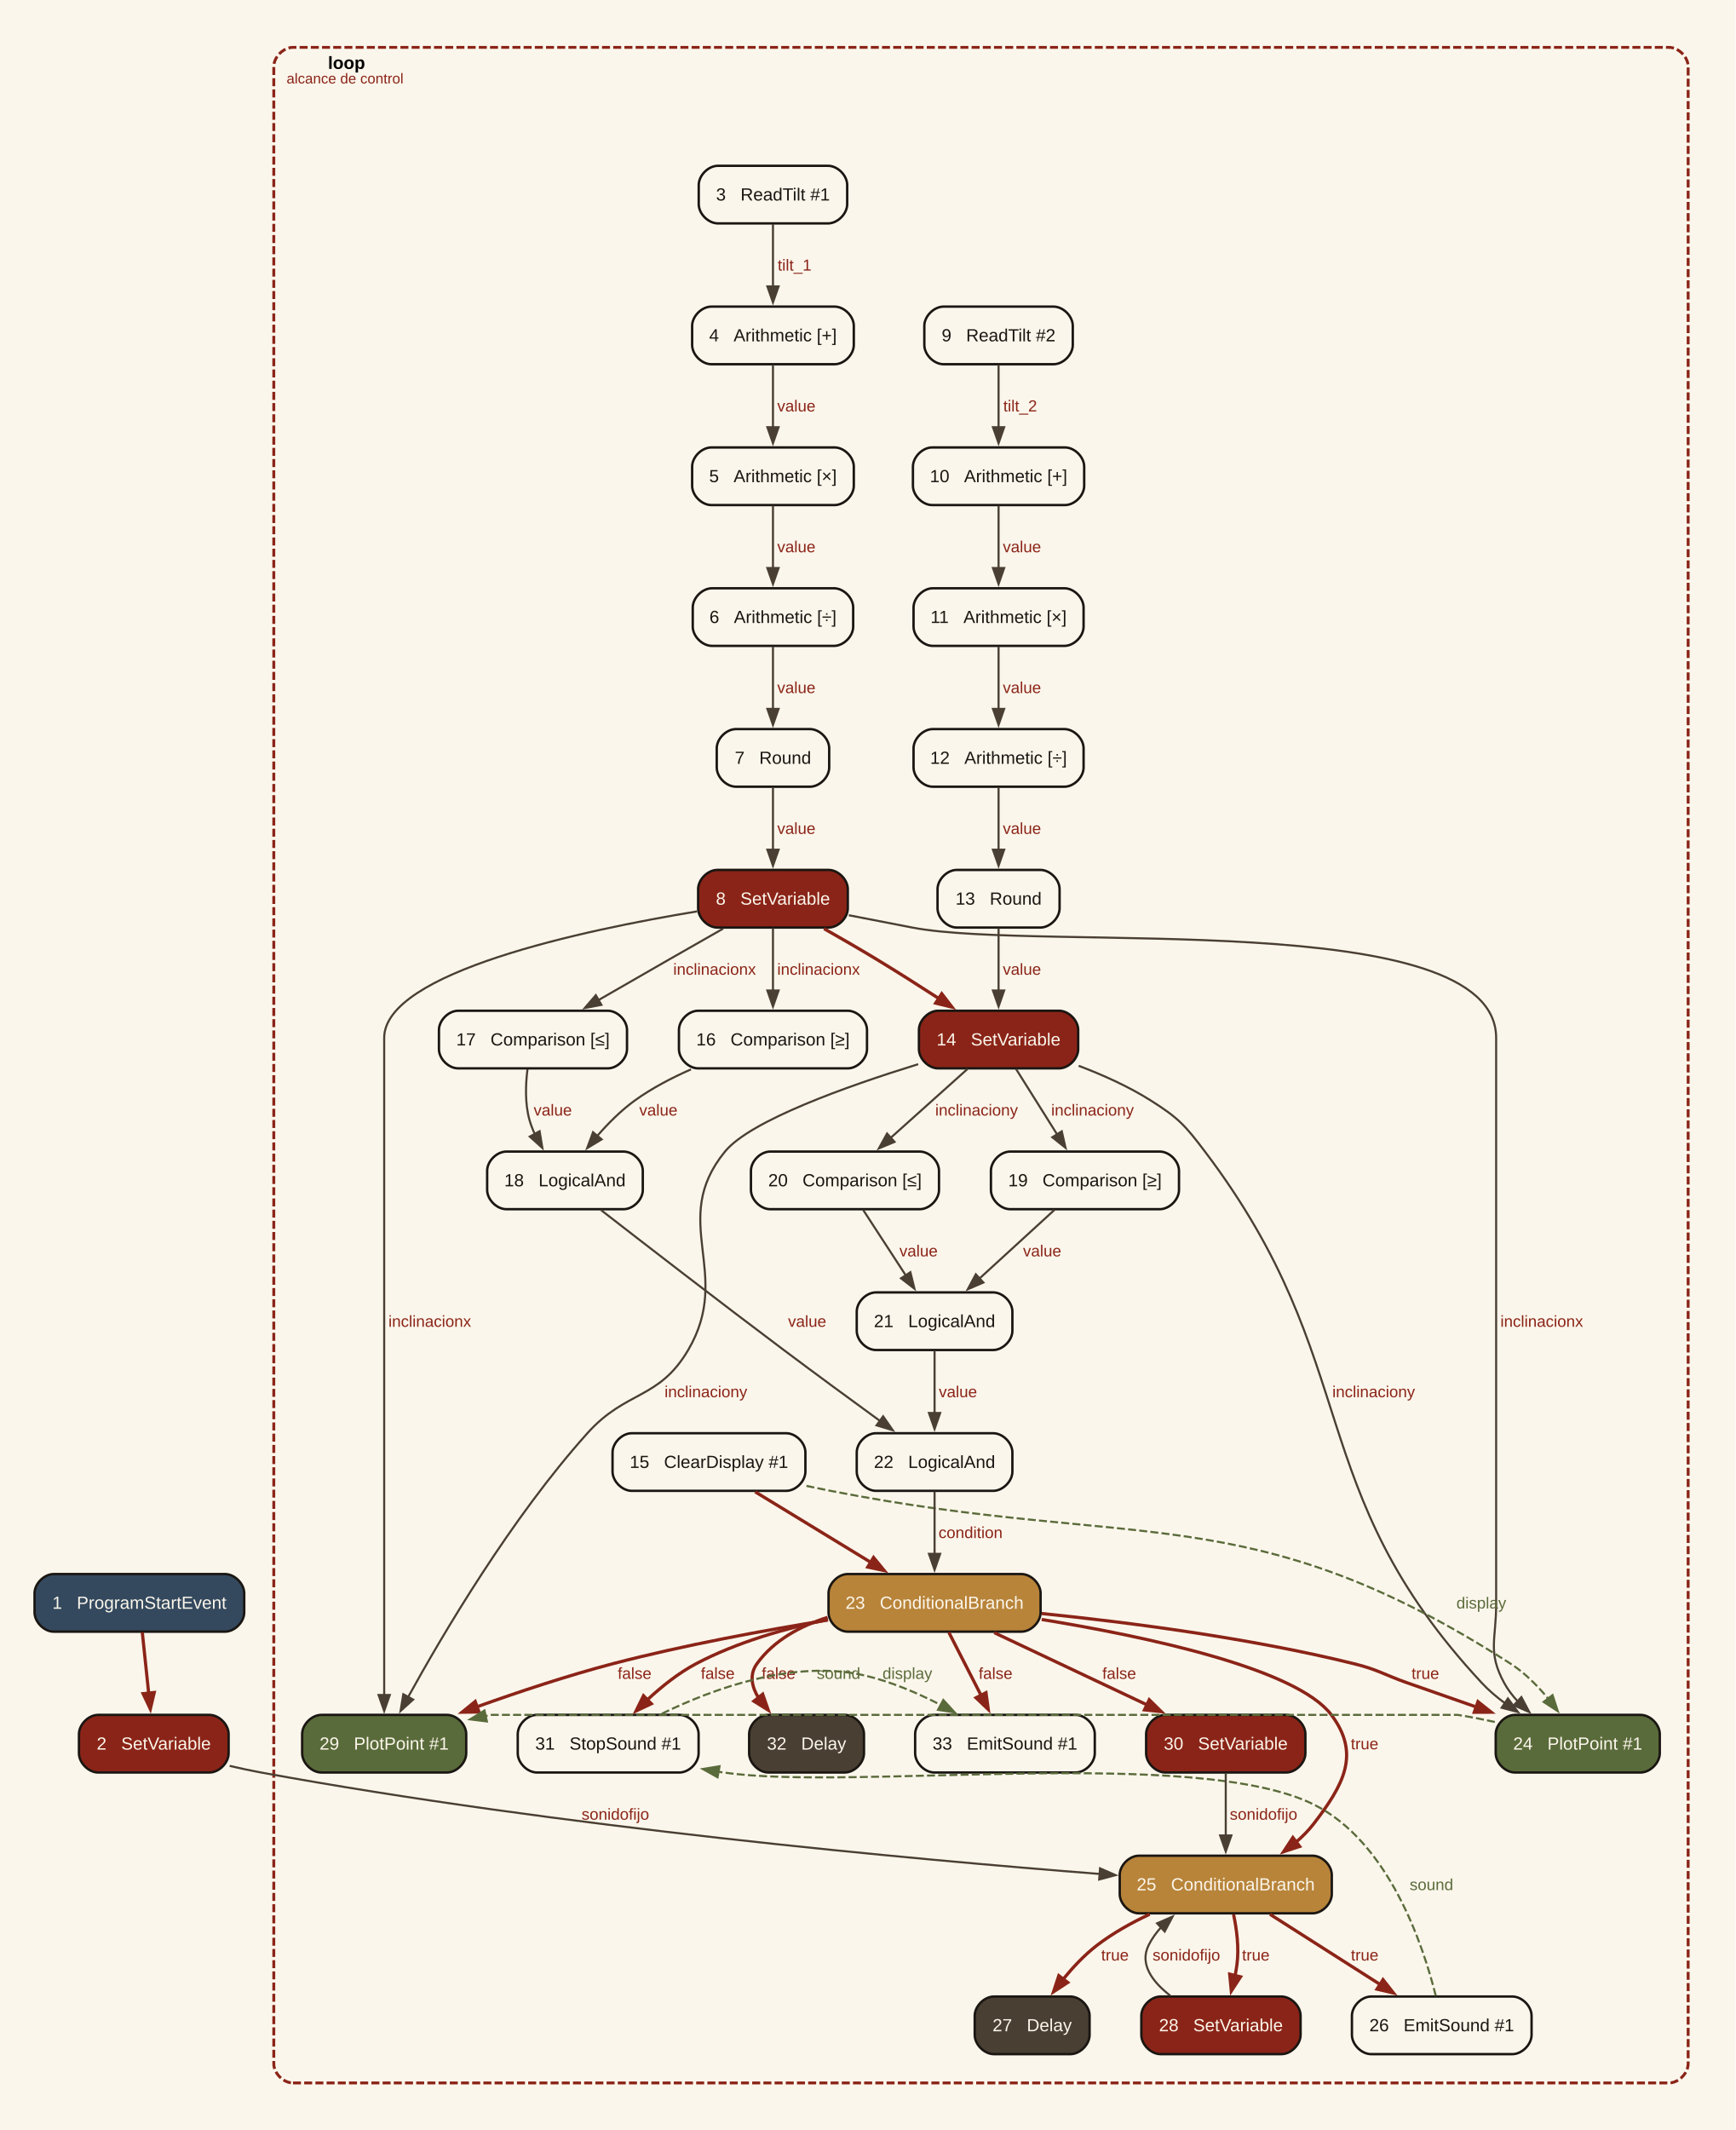
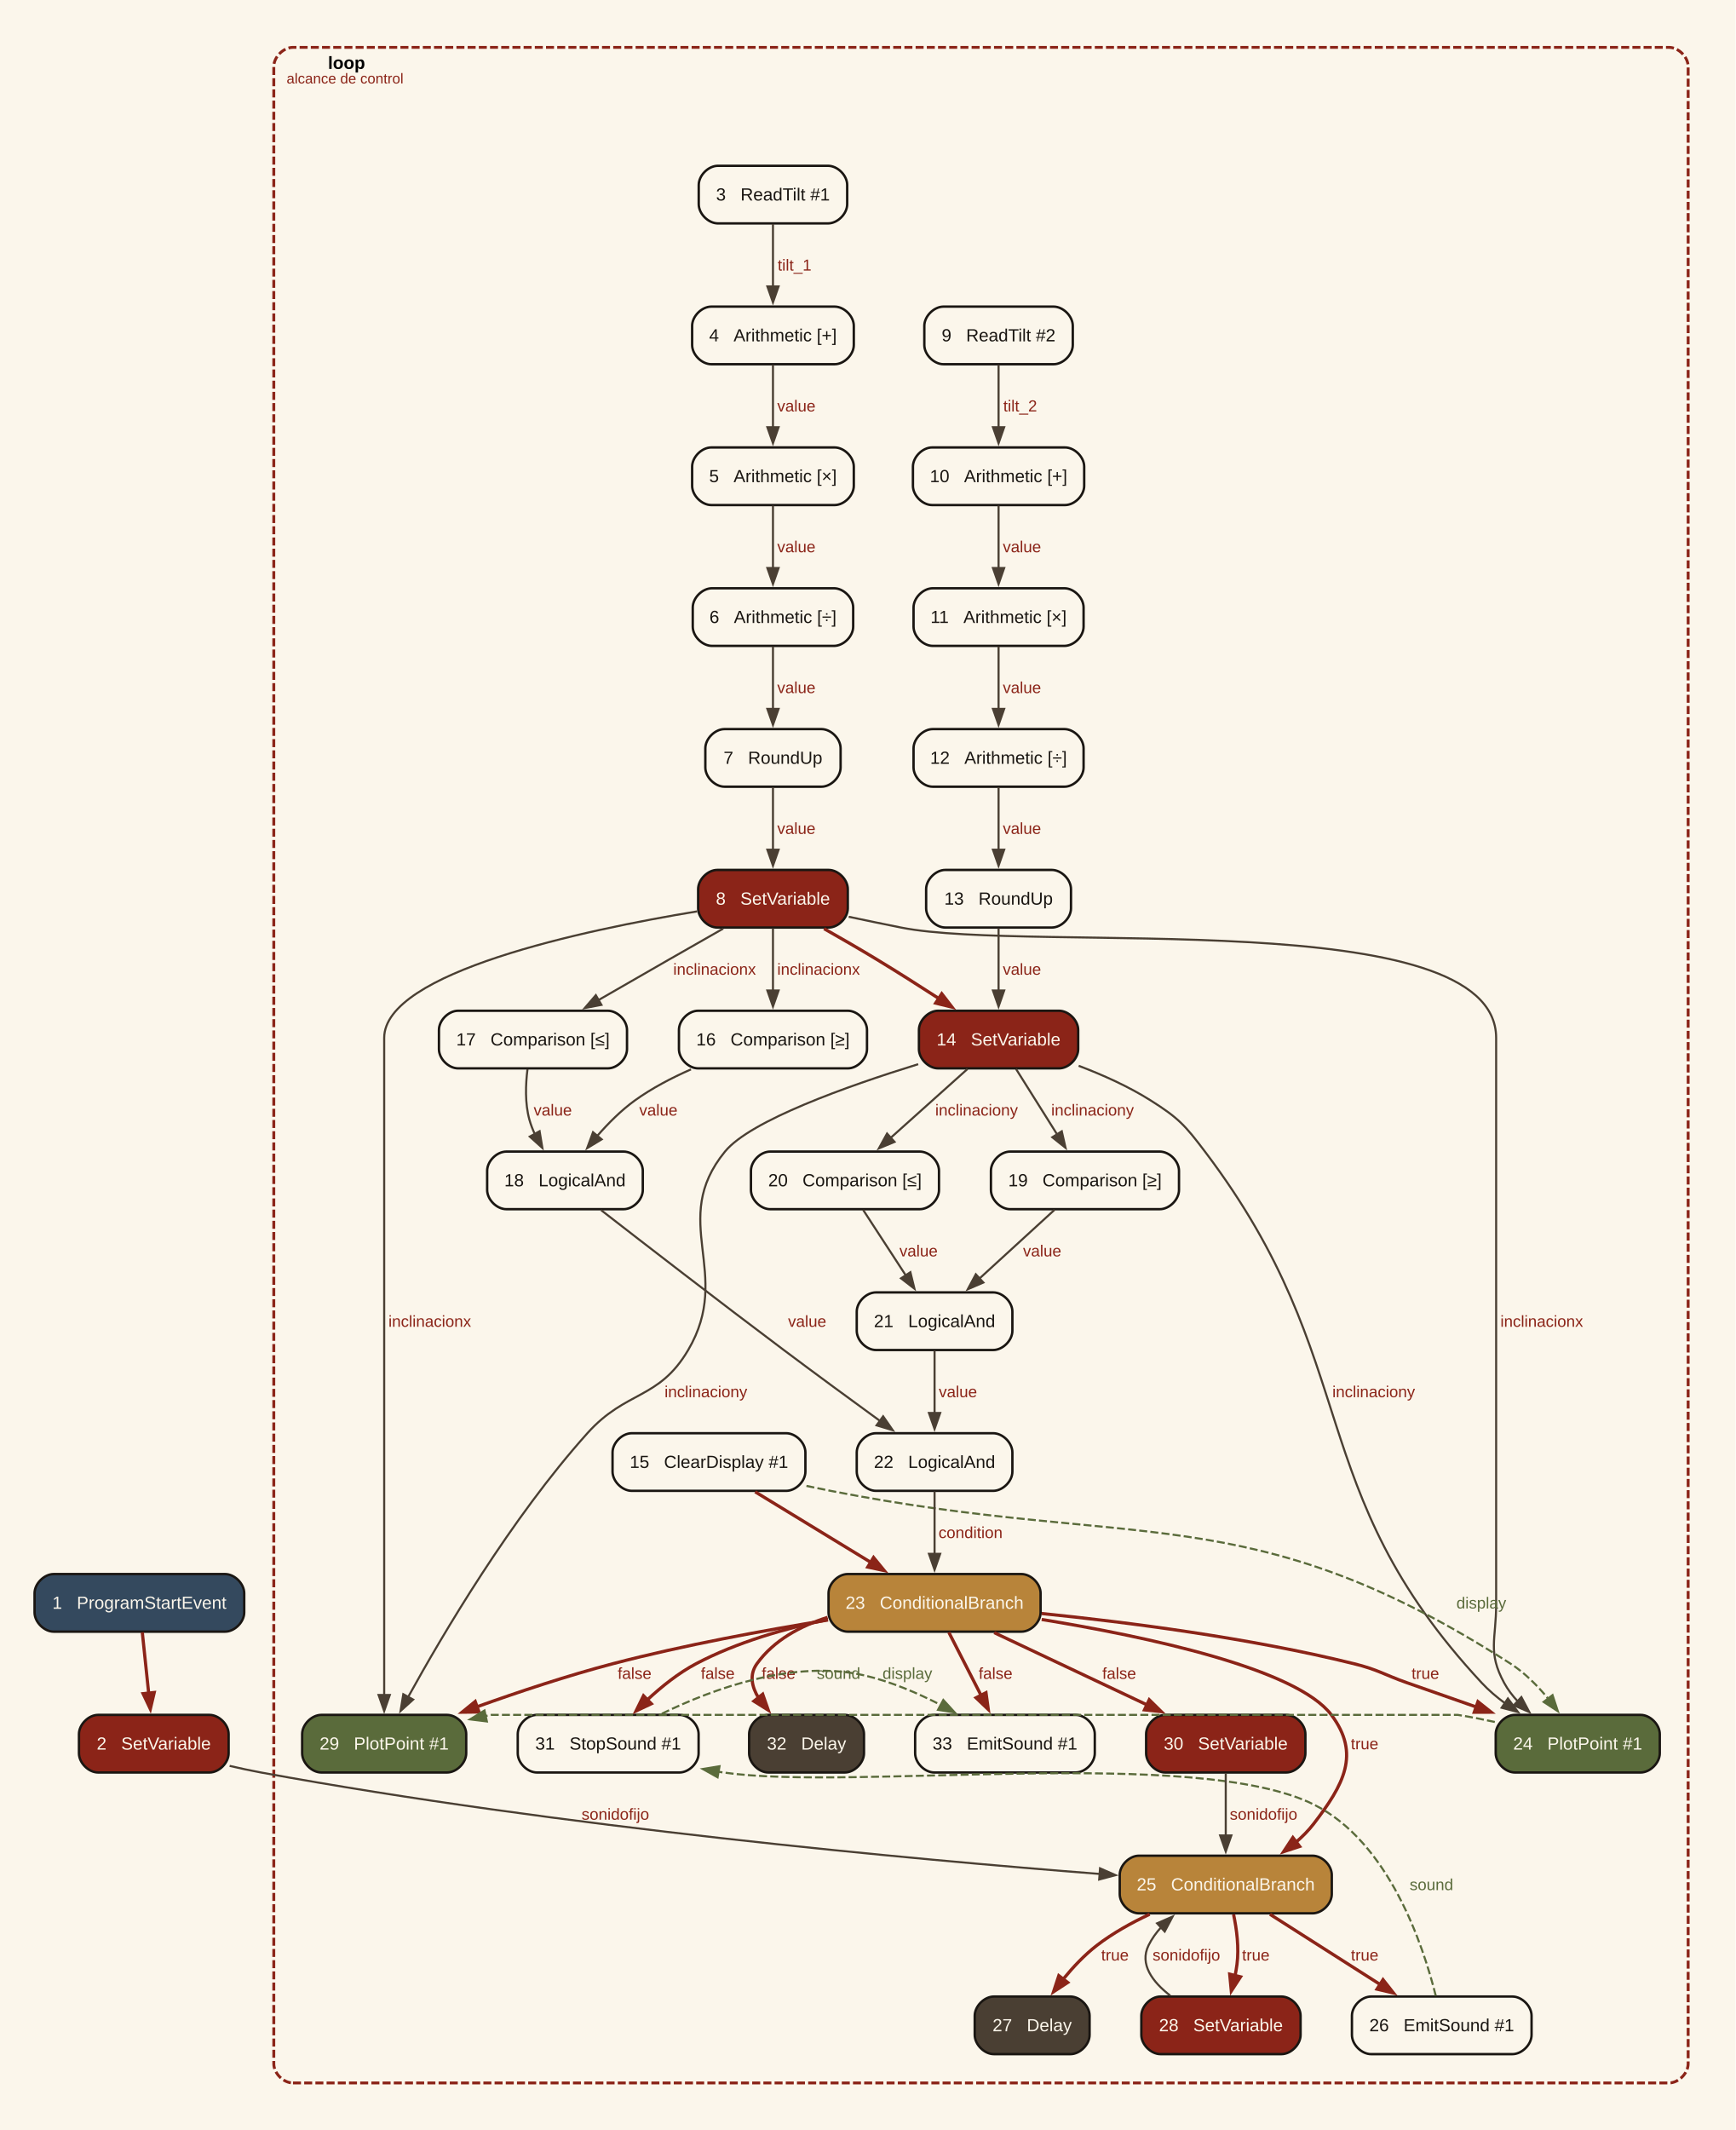
<svg xmlns="http://www.w3.org/2000/svg" width="1085pt" height="1331pt" viewBox="0.00 0.00 1085.00 1331.00">
  <g id="graph0" class="graph" transform="scale(1 1) rotate(0) translate(21.6 1309.6)">
    <polygon fill="#fbf6eb" stroke="none" points="-21.6,21.6 -21.6,-1309.6 1063.12,-1309.6 1063.12,21.6 -21.6,21.6" />
    <g id="clust1" class="cluster">
      <path fill="#fbf6eb" stroke="#8b2418" stroke-width="1.8" stroke-dasharray="5,2" d="M161.52,-8C161.52,-8 1021.52,-8 1021.52,-8 1027.52,-8 1033.52,-14 1033.52,-20 1033.52,-20 1033.52,-1268 1033.52,-1268 1033.52,-1274 1027.52,-1280 1021.52,-1280 1021.52,-1280 161.52,-1280 161.52,-1280 155.52,-1280 149.52,-1274 149.52,-1268 149.52,-1268 149.52,-20 149.52,-20 149.52,-14 155.52,-8 161.52,-8" />
      <text xml:space="preserve" text-anchor="start" x="183.39" y="-1266.55" font-family="Arial" font-weight="bold" font-size="11.00">loop</text>
      <text xml:space="preserve" text-anchor="start" x="157.52" y="-1257.45" font-family="Arial" font-size="9.00" fill="#8b2418">alcance de control</text>
    </g>
    <g id="node1" class="node">
      <path fill="#34495e" stroke="#1a1612" stroke-width="1.5" d="M119.04,-326C119.04,-326 12,-326 12,-326 6,-326 0,-320 0,-314 0,-314 0,-302 0,-302 0,-296 6,-290 12,-290 12,-290 119.04,-290 119.04,-290 125.04,-290 131.04,-296 131.04,-302 131.04,-302 131.04,-314 131.04,-314 131.04,-320 125.04,-326 119.04,-326" />
      <text xml:space="preserve" text-anchor="middle" x="65.52" y="-304.3" font-family="Arial" font-size="11.00" fill="#fbf6eb">1   ProgramStartEvent</text>
    </g>
    <g id="node2" class="node">
      <path fill="#8b2418" stroke="#1a1612" stroke-width="1.5" d="M109.29,-238C109.29,-238 39.75,-238 39.75,-238 33.75,-238 27.75,-232 27.75,-226 27.75,-226 27.75,-214 27.75,-214 27.75,-208 33.75,-202 39.75,-202 39.75,-202 109.29,-202 109.29,-202 115.29,-202 121.29,-208 121.29,-214 121.29,-214 121.29,-226 121.29,-226 121.29,-232 115.29,-238 109.29,-238" />
      <text xml:space="preserve" text-anchor="middle" x="74.52" y="-216.3" font-family="Arial" font-size="11.00" fill="#fbf6eb">2   SetVariable</text>
    </g>
    <g id="edge1" class="edge">
      <path fill="none" stroke="#8b2418" stroke-width="2" d="M67.34,-289.6C68.49,-278.6 70.01,-264.08 71.36,-251.24" />
      <polygon fill="#8b2418" stroke="#8b2418" stroke-width="2" points="74.8,-251.99 72.36,-241.68 67.83,-251.26 74.8,-251.99" />
    </g>
    <g id="node25" class="node">
      <path fill="#b8843a" stroke="#1a1612" stroke-width="1.5" d="M798.79,-150C798.79,-150 690.25,-150 690.25,-150 684.25,-150 678.25,-144 678.25,-138 678.25,-138 678.25,-126 678.25,-126 678.25,-120 684.25,-114 690.25,-114 690.25,-114 798.79,-114 798.79,-114 804.79,-114 810.79,-120 810.79,-126 810.79,-126 810.79,-138 810.79,-138 810.79,-144 804.79,-150 798.79,-150" />
      <text xml:space="preserve" text-anchor="middle" x="744.52" y="-128.3" font-family="Arial" font-size="11.00" fill="#fbf6eb">25   ConditionalBranch</text>
    </g>
    <g id="edge2" class="edge">
      <path fill="none" stroke="#4a3f33" stroke-width="1.3" d="M121.93,-206.13C128.48,-204.6 135.15,-203.17 141.52,-202 327.96,-167.84 550.12,-147.62 665.74,-138.61" />
      <polygon fill="#4a3f33" stroke="#4a3f33" stroke-width="1.3" points="665.95,-142.11 675.65,-137.85 665.41,-135.13 665.95,-142.11" />
      <text xml:space="preserve" text-anchor="middle" x="363.02" y="-172.5" font-family="Arial" font-size="10.00" fill="#8b2418"> sonidofijo </text>
    </g>
    <g id="node3" class="node">
      <path fill="#fbf6eb" stroke="#1a1612" stroke-width="1.5" d="M495.91,-1206C495.91,-1206 427.12,-1206 427.12,-1206 421.12,-1206 415.12,-1200 415.12,-1194 415.12,-1194 415.12,-1182 415.12,-1182 415.12,-1176 421.12,-1170 427.12,-1170 427.12,-1170 495.91,-1170 495.91,-1170 501.91,-1170 507.91,-1176 507.91,-1182 507.91,-1182 507.91,-1194 507.91,-1194 507.91,-1200 501.91,-1206 495.91,-1206" />
      <text xml:space="preserve" text-anchor="middle" x="461.52" y="-1184.3" font-family="Arial" font-size="11.00" fill="#1a1612">3   ReadTilt #1</text>
    </g>
    <g id="node4" class="node">
      <path fill="#fbf6eb" stroke="#1a1612" stroke-width="1.5" d="M500.04,-1118C500.04,-1118 423,-1118 423,-1118 417,-1118 411,-1112 411,-1106 411,-1106 411,-1094 411,-1094 411,-1088 417,-1082 423,-1082 423,-1082 500.04,-1082 500.04,-1082 506.04,-1082 512.04,-1088 512.04,-1094 512.04,-1094 512.04,-1106 512.04,-1106 512.04,-1112 506.04,-1118 500.04,-1118" />
      <text xml:space="preserve" text-anchor="middle" x="461.52" y="-1096.3" font-family="Arial" font-size="11.00" fill="#1a1612">4   Arithmetic [+]</text>
    </g>
    <g id="edge3" class="edge">
      <path fill="none" stroke="#4a3f33" stroke-width="1.3" d="M461.52,-1169.6C461.52,-1158.36 461.52,-1143.47 461.52,-1130.43" />
      <polygon fill="#4a3f33" stroke="#4a3f33" stroke-width="1.3" points="465.02,-1130.64 461.52,-1120.64 458.02,-1130.64 465.02,-1130.64" />
      <text xml:space="preserve" text-anchor="middle" x="475.02" y="-1140.5" font-family="Arial" font-size="10.00" fill="#8b2418"> tilt_1 </text>
    </g>
    <g id="node5" class="node">
      <path fill="#fbf6eb" stroke="#1a1612" stroke-width="1.5" d="M500.04,-1030C500.04,-1030 423,-1030 423,-1030 417,-1030 411,-1024 411,-1018 411,-1018 411,-1006 411,-1006 411,-1000 417,-994 423,-994 423,-994 500.04,-994 500.04,-994 506.04,-994 512.04,-1000 512.04,-1006 512.04,-1006 512.04,-1018 512.04,-1018 512.04,-1024 506.04,-1030 500.04,-1030" />
      <text xml:space="preserve" text-anchor="middle" x="461.52" y="-1008.3" font-family="Arial" font-size="11.00" fill="#1a1612">5   Arithmetic [×]</text>
    </g>
    <g id="edge4" class="edge">
      <path fill="none" stroke="#4a3f33" stroke-width="1.3" d="M461.52,-1081.6C461.52,-1070.36 461.52,-1055.47 461.52,-1042.43" />
      <polygon fill="#4a3f33" stroke="#4a3f33" stroke-width="1.3" points="465.02,-1042.64 461.52,-1032.64 458.02,-1042.64 465.02,-1042.64" />
      <text xml:space="preserve" text-anchor="middle" x="476.14" y="-1052.5" font-family="Arial" font-size="10.00" fill="#8b2418"> value </text>
    </g>
    <g id="node6" class="node">
      <path fill="#fbf6eb" stroke="#1a1612" stroke-width="1.5" d="M499.66,-942C499.66,-942 423.38,-942 423.38,-942 417.38,-942 411.38,-936 411.38,-930 411.38,-930 411.38,-918 411.38,-918 411.38,-912 417.38,-906 423.38,-906 423.38,-906 499.66,-906 499.66,-906 505.66,-906 511.66,-912 511.66,-918 511.66,-918 511.66,-930 511.66,-930 511.66,-936 505.66,-942 499.66,-942" />
      <text xml:space="preserve" text-anchor="middle" x="461.52" y="-920.3" font-family="Arial" font-size="11.00" fill="#1a1612">6   Arithmetic [÷]</text>
    </g>
    <g id="edge5" class="edge">
      <path fill="none" stroke="#4a3f33" stroke-width="1.3" d="M461.52,-993.6C461.52,-982.36 461.52,-967.47 461.52,-954.43" />
      <polygon fill="#4a3f33" stroke="#4a3f33" stroke-width="1.3" points="465.02,-954.64 461.52,-944.64 458.02,-954.64 465.02,-954.64" />
      <text xml:space="preserve" text-anchor="middle" x="476.14" y="-964.5" font-family="Arial" font-size="10.00" fill="#8b2418"> value </text>
    </g>
    <g id="node7" class="node">
-       <path fill="#fbf6eb" stroke="#1a1612" stroke-width="1.5" d="M484.66,-854C484.66,-854 438.38,-854 438.38,-854 432.38,-854 426.38,-848 426.38,-842 426.38,-842 426.38,-830 426.38,-830 426.38,-824 432.38,-818 438.38,-818 438.38,-818 484.66,-818 484.66,-818 490.66,-818 496.66,-824 496.66,-830 496.66,-830 496.66,-842 496.66,-842 496.66,-848 490.66,-854 484.66,-854" />
-       <text xml:space="preserve" text-anchor="middle" x="461.52" y="-832.3" font-family="Arial" font-size="11.00" fill="#1a1612">7   Round</text>
+       <path fill="#fbf6eb" stroke="#1a1612" stroke-width="1.5" d="M491.79,-854C491.79,-854 431.25,-854 431.25,-854 425.25,-854 419.25,-848 419.25,-842 419.25,-842 419.25,-830 419.25,-830 419.25,-824 425.25,-818 431.25,-818 431.25,-818 491.79,-818 491.79,-818 497.79,-818 503.79,-824 503.79,-830 503.79,-830 503.79,-842 503.79,-842 503.79,-848 497.79,-854 491.79,-854" />
+       <text xml:space="preserve" text-anchor="middle" x="461.52" y="-832.3" font-family="Arial" font-size="11.00" fill="#1a1612">7   RoundUp</text>
    </g>
    <g id="edge6" class="edge">
      <path fill="none" stroke="#4a3f33" stroke-width="1.3" d="M461.52,-905.6C461.52,-894.36 461.52,-879.47 461.52,-866.43" />
      <polygon fill="#4a3f33" stroke="#4a3f33" stroke-width="1.3" points="465.02,-866.64 461.52,-856.64 458.02,-866.64 465.02,-866.64" />
      <text xml:space="preserve" text-anchor="middle" x="476.14" y="-876.5" font-family="Arial" font-size="10.00" fill="#8b2418"> value </text>
    </g>
    <g id="node8" class="node">
      <path fill="#8b2418" stroke="#1a1612" stroke-width="1.5" d="M496.29,-766C496.29,-766 426.75,-766 426.75,-766 420.75,-766 414.75,-760 414.75,-754 414.75,-754 414.75,-742 414.75,-742 414.75,-736 420.75,-730 426.75,-730 426.75,-730 496.29,-730 496.29,-730 502.29,-730 508.29,-736 508.29,-742 508.29,-742 508.29,-754 508.29,-754 508.29,-760 502.29,-766 496.29,-766" />
      <text xml:space="preserve" text-anchor="middle" x="461.52" y="-744.3" font-family="Arial" font-size="11.00" fill="#fbf6eb">8   SetVariable</text>
    </g>
    <g id="edge7" class="edge">
      <path fill="none" stroke="#4a3f33" stroke-width="1.3" d="M461.52,-817.6C461.52,-806.36 461.52,-791.47 461.52,-778.43" />
      <polygon fill="#4a3f33" stroke="#4a3f33" stroke-width="1.3" points="465.02,-778.64 461.52,-768.64 458.02,-778.64 465.02,-778.64" />
      <text xml:space="preserve" text-anchor="middle" x="476.14" y="-788.5" font-family="Arial" font-size="10.00" fill="#8b2418"> value </text>
    </g>
    <g id="node14" class="node">
      <path fill="#8b2418" stroke="#1a1612" stroke-width="1.5" d="M640.29,-678C640.29,-678 564.75,-678 564.75,-678 558.75,-678 552.75,-672 552.75,-666 552.75,-666 552.75,-654 552.75,-654 552.75,-648 558.75,-642 564.75,-642 564.75,-642 640.29,-642 640.29,-642 646.29,-642 652.29,-648 652.29,-654 652.29,-654 652.29,-666 652.29,-666 652.29,-672 646.29,-678 640.29,-678" />
      <text xml:space="preserve" text-anchor="middle" x="602.52" y="-656.3" font-family="Arial" font-size="11.00" fill="#fbf6eb">14   SetVariable</text>
    </g>
    <g id="edge8" class="edge">
      <path fill="none" stroke="#8b2418" stroke-width="2" d="M493.46,-729.28C504.06,-723.28 515.86,-716.46 526.52,-710 539.26,-702.27 553.01,-693.54 565.26,-685.6" />
      <polygon fill="#8b2418" stroke="#8b2418" stroke-width="2" points="567.01,-688.64 573.48,-680.25 563.19,-682.77 567.01,-688.64" />
    </g>
    <g id="node16" class="node">
      <path fill="#fbf6eb" stroke="#1a1612" stroke-width="1.5" d="M508.29,-678C508.29,-678 414.75,-678 414.75,-678 408.75,-678 402.75,-672 402.75,-666 402.75,-666 402.75,-654 402.75,-654 402.75,-648 408.75,-642 414.75,-642 414.75,-642 508.29,-642 508.29,-642 514.29,-642 520.29,-648 520.29,-654 520.29,-654 520.29,-666 520.29,-666 520.29,-672 514.29,-678 508.29,-678" />
      <text xml:space="preserve" text-anchor="middle" x="461.52" y="-656.3" font-family="Arial" font-size="11.00" fill="#1a1612">16   Comparison [≥]</text>
    </g>
    <g id="edge9" class="edge">
      <path fill="none" stroke="#4a3f33" stroke-width="1.3" d="M461.52,-729.6C461.52,-718.36 461.52,-703.47 461.52,-690.43" />
      <polygon fill="#4a3f33" stroke="#4a3f33" stroke-width="1.3" points="465.02,-690.64 461.52,-680.64 458.02,-690.64 465.02,-690.64" />
      <text xml:space="preserve" text-anchor="middle" x="490.02" y="-700.5" font-family="Arial" font-size="10.00" fill="#8b2418"> inclinacionx </text>
    </g>
    <g id="node17" class="node">
      <path fill="#fbf6eb" stroke="#1a1612" stroke-width="1.5" d="M358.29,-678C358.29,-678 264.75,-678 264.75,-678 258.75,-678 252.75,-672 252.75,-666 252.75,-666 252.75,-654 252.75,-654 252.75,-648 258.75,-642 264.75,-642 264.75,-642 358.29,-642 358.29,-642 364.29,-642 370.29,-648 370.29,-654 370.29,-654 370.29,-666 370.29,-666 370.29,-672 364.29,-678 358.29,-678" />
      <text xml:space="preserve" text-anchor="middle" x="311.52" y="-656.3" font-family="Arial" font-size="11.00" fill="#1a1612">17   Comparison [≤]</text>
    </g>
    <g id="edge10" class="edge">
      <path fill="none" stroke="#4a3f33" stroke-width="1.3" d="M430.42,-729.34C419.68,-723.23 407.56,-716.33 396.52,-710 382.15,-701.77 366.44,-692.72 352.47,-684.67" />
      <polygon fill="#4a3f33" stroke="#4a3f33" stroke-width="1.3" points="354.3,-681.68 343.89,-679.71 350.8,-687.74 354.3,-681.68" />
      <text xml:space="preserve" text-anchor="middle" x="425.02" y="-700.5" font-family="Arial" font-size="10.00" fill="#8b2418"> inclinacionx </text>
    </g>
    <g id="node24" class="node">
      <path fill="#5a6b3b" stroke="#1a1612" stroke-width="1.5" d="M1003.79,-238C1003.79,-238 925.25,-238 925.25,-238 919.25,-238 913.25,-232 913.25,-226 913.25,-226 913.25,-214 913.25,-214 913.25,-208 919.25,-202 925.25,-202 925.25,-202 1003.79,-202 1003.79,-202 1009.79,-202 1015.79,-208 1015.79,-214 1015.79,-214 1015.79,-226 1015.79,-226 1015.79,-232 1009.79,-238 1003.79,-238" />
      <text xml:space="preserve" text-anchor="middle" x="964.52" y="-216.3" font-family="Arial" font-size="11.00" fill="#fbf6eb">24   PlotPoint #1</text>
    </g>
    <g id="edge11" class="edge">
-       <path fill="none" stroke="#4a3f33" stroke-width="1.3" d="M508.92,-737.68C521.77,-735.17 535.67,-732.47 548.52,-730 629.58,-714.42 913.52,-743.55 913.52,-661 913.52,-661 913.52,-661 913.52,-307 913.52,-285.11 908.07,-277.24 918.52,-258 920.77,-253.86 923.69,-250.02 926.97,-246.5" />
+       <path fill="none" stroke="#4a3f33" stroke-width="1.3" d="M508.86,-736.73C519.59,-734.46 530.94,-732.11 541.52,-730 623.98,-713.59 913.52,-745.08 913.52,-661 913.52,-661 913.52,-661 913.52,-307 913.52,-285.11 908.07,-277.24 918.52,-258 920.77,-253.86 923.69,-250.02 926.97,-246.5" />
      <polygon fill="#4a3f33" stroke="#4a3f33" stroke-width="1.3" points="929.29,-249.12 934.25,-239.76 924.53,-243.98 929.29,-249.12" />
      <text xml:space="preserve" text-anchor="middle" x="942.02" y="-480.5" font-family="Arial" font-size="10.00" fill="#8b2418"> inclinacionx </text>
    </g>
    <g id="node29" class="node">
      <path fill="#5a6b3b" stroke="#1a1612" stroke-width="1.5" d="M257.79,-238C257.79,-238 179.25,-238 179.25,-238 173.25,-238 167.25,-232 167.25,-226 167.25,-226 167.25,-214 167.25,-214 167.25,-208 173.25,-202 179.25,-202 179.25,-202 257.79,-202 257.79,-202 263.79,-202 269.79,-208 269.79,-214 269.79,-214 269.79,-226 269.79,-226 269.79,-232 263.79,-238 257.79,-238" />
      <text xml:space="preserve" text-anchor="middle" x="218.52" y="-216.3" font-family="Arial" font-size="11.00" fill="#fbf6eb">29   PlotPoint #1</text>
    </g>
    <g id="edge12" class="edge">
      <path fill="none" stroke="#4a3f33" stroke-width="1.3" d="M414.09,-740.09C343.37,-728.44 218.52,-702.06 218.52,-661 218.52,-661 218.52,-661 218.52,-307 218.52,-288.08 218.52,-266.82 218.52,-250.18" />
      <polygon fill="#4a3f33" stroke="#4a3f33" stroke-width="1.3" points="222.02,-250.43 218.52,-240.43 215.02,-250.43 222.02,-250.43" />
      <text xml:space="preserve" text-anchor="middle" x="247.02" y="-480.5" font-family="Arial" font-size="10.00" fill="#8b2418"> inclinacionx </text>
    </g>
    <g id="node9" class="node">
      <path fill="#fbf6eb" stroke="#1a1612" stroke-width="1.5" d="M636.91,-1118C636.91,-1118 568.12,-1118 568.12,-1118 562.12,-1118 556.12,-1112 556.12,-1106 556.12,-1106 556.12,-1094 556.12,-1094 556.12,-1088 562.12,-1082 568.12,-1082 568.12,-1082 636.91,-1082 636.91,-1082 642.91,-1082 648.91,-1088 648.91,-1094 648.91,-1094 648.91,-1106 648.91,-1106 648.91,-1112 642.91,-1118 636.91,-1118" />
      <text xml:space="preserve" text-anchor="middle" x="602.52" y="-1096.3" font-family="Arial" font-size="11.00" fill="#1a1612">9   ReadTilt #2</text>
    </g>
    <g id="node10" class="node">
      <path fill="#fbf6eb" stroke="#1a1612" stroke-width="1.5" d="M644.04,-1030C644.04,-1030 561,-1030 561,-1030 555,-1030 549,-1024 549,-1018 549,-1018 549,-1006 549,-1006 549,-1000 555,-994 561,-994 561,-994 644.04,-994 644.04,-994 650.04,-994 656.04,-1000 656.04,-1006 656.04,-1006 656.04,-1018 656.04,-1018 656.04,-1024 650.04,-1030 644.04,-1030" />
      <text xml:space="preserve" text-anchor="middle" x="602.52" y="-1008.3" font-family="Arial" font-size="11.00" fill="#1a1612">10   Arithmetic [+]</text>
    </g>
    <g id="edge13" class="edge">
      <path fill="none" stroke="#4a3f33" stroke-width="1.3" d="M602.52,-1081.6C602.52,-1070.36 602.52,-1055.47 602.52,-1042.43" />
      <polygon fill="#4a3f33" stroke="#4a3f33" stroke-width="1.3" points="606.02,-1042.64 602.52,-1032.64 599.02,-1042.64 606.02,-1042.64" />
      <text xml:space="preserve" text-anchor="middle" x="616.02" y="-1052.5" font-family="Arial" font-size="10.00" fill="#8b2418"> tilt_2 </text>
    </g>
    <g id="node11" class="node">
      <path fill="#fbf6eb" stroke="#1a1612" stroke-width="1.5" d="M643.66,-942C643.66,-942 561.38,-942 561.38,-942 555.38,-942 549.38,-936 549.38,-930 549.38,-930 549.38,-918 549.38,-918 549.38,-912 555.38,-906 561.38,-906 561.38,-906 643.66,-906 643.66,-906 649.66,-906 655.66,-912 655.66,-918 655.66,-918 655.66,-930 655.66,-930 655.66,-936 649.66,-942 643.66,-942" />
      <text xml:space="preserve" text-anchor="middle" x="602.52" y="-920.3" font-family="Arial" font-size="11.00" fill="#1a1612">11   Arithmetic [×]</text>
    </g>
    <g id="edge14" class="edge">
      <path fill="none" stroke="#4a3f33" stroke-width="1.3" d="M602.52,-993.6C602.52,-982.36 602.52,-967.47 602.52,-954.43" />
      <polygon fill="#4a3f33" stroke="#4a3f33" stroke-width="1.3" points="606.02,-954.64 602.52,-944.64 599.02,-954.64 606.02,-954.64" />
      <text xml:space="preserve" text-anchor="middle" x="617.14" y="-964.5" font-family="Arial" font-size="10.00" fill="#8b2418"> value </text>
    </g>
    <g id="node12" class="node">
      <path fill="#fbf6eb" stroke="#1a1612" stroke-width="1.5" d="M643.66,-854C643.66,-854 561.38,-854 561.38,-854 555.38,-854 549.38,-848 549.38,-842 549.38,-842 549.38,-830 549.38,-830 549.38,-824 555.38,-818 561.38,-818 561.38,-818 643.66,-818 643.66,-818 649.66,-818 655.66,-824 655.66,-830 655.66,-830 655.66,-842 655.66,-842 655.66,-848 649.66,-854 643.66,-854" />
      <text xml:space="preserve" text-anchor="middle" x="602.52" y="-832.3" font-family="Arial" font-size="11.00" fill="#1a1612">12   Arithmetic [÷]</text>
    </g>
    <g id="edge15" class="edge">
      <path fill="none" stroke="#4a3f33" stroke-width="1.3" d="M602.52,-905.6C602.52,-894.36 602.52,-879.47 602.52,-866.43" />
      <polygon fill="#4a3f33" stroke="#4a3f33" stroke-width="1.3" points="606.02,-866.64 602.52,-856.64 599.02,-866.64 606.02,-866.64" />
      <text xml:space="preserve" text-anchor="middle" x="617.14" y="-876.5" font-family="Arial" font-size="10.00" fill="#8b2418"> value </text>
    </g>
    <g id="node13" class="node">
-       <path fill="#fbf6eb" stroke="#1a1612" stroke-width="1.5" d="M628.66,-766C628.66,-766 576.38,-766 576.38,-766 570.38,-766 564.38,-760 564.38,-754 564.38,-754 564.38,-742 564.38,-742 564.38,-736 570.38,-730 576.38,-730 576.38,-730 628.66,-730 628.66,-730 634.66,-730 640.66,-736 640.66,-742 640.66,-742 640.66,-754 640.66,-754 640.66,-760 634.66,-766 628.66,-766" />
-       <text xml:space="preserve" text-anchor="middle" x="602.52" y="-744.3" font-family="Arial" font-size="11.00" fill="#1a1612">13   Round</text>
+       <path fill="#fbf6eb" stroke="#1a1612" stroke-width="1.5" d="M635.79,-766C635.79,-766 569.25,-766 569.25,-766 563.25,-766 557.25,-760 557.25,-754 557.25,-754 557.25,-742 557.25,-742 557.25,-736 563.25,-730 569.25,-730 569.25,-730 635.79,-730 635.79,-730 641.79,-730 647.79,-736 647.79,-742 647.79,-742 647.79,-754 647.79,-754 647.79,-760 641.79,-766 635.79,-766" />
+       <text xml:space="preserve" text-anchor="middle" x="602.52" y="-744.3" font-family="Arial" font-size="11.00" fill="#1a1612">13   RoundUp</text>
    </g>
    <g id="edge16" class="edge">
      <path fill="none" stroke="#4a3f33" stroke-width="1.3" d="M602.52,-817.6C602.52,-806.36 602.52,-791.47 602.52,-778.43" />
      <polygon fill="#4a3f33" stroke="#4a3f33" stroke-width="1.3" points="606.02,-778.64 602.52,-768.64 599.02,-778.64 606.02,-778.64" />
      <text xml:space="preserve" text-anchor="middle" x="617.14" y="-788.5" font-family="Arial" font-size="10.00" fill="#8b2418"> value </text>
    </g>
    <g id="edge17" class="edge">
      <path fill="none" stroke="#4a3f33" stroke-width="1.3" d="M602.52,-729.6C602.52,-718.36 602.52,-703.47 602.52,-690.43" />
      <polygon fill="#4a3f33" stroke="#4a3f33" stroke-width="1.3" points="606.02,-690.64 602.52,-680.64 599.02,-690.64 606.02,-690.64" />
      <text xml:space="preserve" text-anchor="middle" x="617.14" y="-700.5" font-family="Arial" font-size="10.00" fill="#8b2418"> value </text>
    </g>
    <g id="node19" class="node">
      <path fill="#fbf6eb" stroke="#1a1612" stroke-width="1.5" d="M703.29,-590C703.29,-590 609.75,-590 609.75,-590 603.75,-590 597.75,-584 597.75,-578 597.75,-578 597.75,-566 597.75,-566 597.75,-560 603.75,-554 609.75,-554 609.75,-554 703.29,-554 703.29,-554 709.29,-554 715.29,-560 715.29,-566 715.29,-566 715.29,-578 715.29,-578 715.29,-584 709.29,-590 703.29,-590" />
      <text xml:space="preserve" text-anchor="middle" x="656.52" y="-568.3" font-family="Arial" font-size="11.00" fill="#1a1612">19   Comparison [≥]</text>
    </g>
    <g id="edge18" class="edge">
      <path fill="none" stroke="#4a3f33" stroke-width="1.3" d="M613.45,-641.6C620.86,-629.78 630.82,-613.92 639.3,-600.43" />
      <polygon fill="#4a3f33" stroke="#4a3f33" stroke-width="1.3" points="642.02,-602.67 644.38,-592.34 636.1,-598.95 642.02,-602.67" />
      <text xml:space="preserve" text-anchor="middle" x="661.25" y="-612.5" font-family="Arial" font-size="10.00" fill="#8b2418"> inclinaciony </text>
    </g>
    <g id="node20" class="node">
      <path fill="#fbf6eb" stroke="#1a1612" stroke-width="1.5" d="M553.29,-590C553.29,-590 459.75,-590 459.75,-590 453.75,-590 447.75,-584 447.75,-578 447.75,-578 447.75,-566 447.75,-566 447.75,-560 453.75,-554 459.75,-554 459.75,-554 553.29,-554 553.29,-554 559.29,-554 565.29,-560 565.29,-566 565.29,-566 565.29,-578 565.29,-578 565.29,-584 559.29,-590 553.29,-590" />
      <text xml:space="preserve" text-anchor="middle" x="506.52" y="-568.3" font-family="Arial" font-size="11.00" fill="#1a1612">20   Comparison [≤]</text>
    </g>
    <g id="edge19" class="edge">
      <path fill="none" stroke="#4a3f33" stroke-width="1.3" d="M583.09,-641.6C569.26,-629.21 550.45,-612.36 534.94,-598.46" />
      <polygon fill="#4a3f33" stroke="#4a3f33" stroke-width="1.3" points="537.5,-596.05 527.71,-591.99 532.83,-601.27 537.5,-596.05" />
      <text xml:space="preserve" text-anchor="middle" x="588.77" y="-612.5" font-family="Arial" font-size="10.00" fill="#8b2418"> inclinaciony </text>
    </g>
    <g id="edge20" class="edge">
      <path fill="none" stroke="#4a3f33" stroke-width="1.3" d="M652.58,-643.61C667.61,-637.92 683.75,-630.69 697.52,-622 715.07,-610.92 718.99,-606.54 731.52,-590 831.95,-457.34 791.19,-379.82 904.52,-258 908.84,-253.35 913.88,-249.07 919.16,-245.19" />
      <polygon fill="#4a3f33" stroke="#4a3f33" stroke-width="1.3" points="920.87,-248.26 927.2,-239.77 916.95,-242.46 920.87,-248.26" />
      <text xml:space="preserve" text-anchor="middle" x="836.97" y="-436.5" font-family="Arial" font-size="10.00" fill="#8b2418"> inclinaciony </text>
    </g>
    <g id="edge21" class="edge">
      <path fill="none" stroke="#4a3f33" stroke-width="1.3" d="M552.29,-644.62C507.75,-630.86 447.38,-609.39 431.52,-590 396.04,-546.6 436.96,-514.3 408.52,-466 390.1,-434.71 369.77,-441.02 345.52,-414 297.87,-360.9 255.13,-288.42 233.48,-249.13" />
      <polygon fill="#4a3f33" stroke="#4a3f33" stroke-width="1.3" points="236.62,-247.57 228.76,-240.46 230.47,-250.92 236.62,-247.57" />
      <text xml:space="preserve" text-anchor="middle" x="419.59" y="-436.5" font-family="Arial" font-size="10.00" fill="#8b2418"> inclinaciony </text>
    </g>
    <g id="node15" class="node">
      <path fill="#fbf6eb" stroke="#1a1612" stroke-width="1.5" d="M469.79,-414C469.79,-414 373.25,-414 373.25,-414 367.25,-414 361.25,-408 361.25,-402 361.25,-402 361.25,-390 361.25,-390 361.25,-384 367.25,-378 373.25,-378 373.25,-378 469.79,-378 469.79,-378 475.79,-378 481.79,-384 481.79,-390 481.79,-390 481.79,-402 481.79,-402 481.79,-408 475.79,-414 469.79,-414" />
      <text xml:space="preserve" text-anchor="middle" x="421.52" y="-392.3" font-family="Arial" font-size="11.00" fill="#1a1612">15   ClearDisplay #1</text>
    </g>
    <g id="node23" class="node">
      <path fill="#b8843a" stroke="#1a1612" stroke-width="1.5" d="M616.79,-326C616.79,-326 508.25,-326 508.25,-326 502.25,-326 496.25,-320 496.25,-314 496.25,-314 496.25,-302 496.25,-302 496.25,-296 502.25,-290 508.25,-290 508.25,-290 616.79,-290 616.79,-290 622.79,-290 628.79,-296 628.79,-302 628.79,-302 628.79,-314 628.79,-314 628.79,-320 622.79,-326 616.79,-326" />
      <text xml:space="preserve" text-anchor="middle" x="562.52" y="-304.3" font-family="Arial" font-size="11.00" fill="#fbf6eb">23   ConditionalBranch</text>
    </g>
    <g id="edge22" class="edge">
      <path fill="none" stroke="#8b2418" stroke-width="2" d="M450.39,-377.39C471.3,-364.64 499.83,-347.24 522.87,-333.18" />
      <polygon fill="#8b2418" stroke="#8b2418" stroke-width="2" points="524.39,-336.36 531.1,-328.16 520.74,-330.38 524.39,-336.36" />
    </g>
    <g id="edge23" class="edge">
      <path fill="none" stroke="#5a6b3b" stroke-width="1.3" stroke-dasharray="5,2" d="M482.44,-381.08C487.53,-380.01 492.61,-378.96 497.52,-378 688.76,-340.43 758.51,-375.28 922.52,-270 931.47,-264.26 939.55,-256.04 946.18,-247.97" />
      <polygon fill="#5a6b3b" stroke="#5a6b3b" stroke-width="1.3" points="948.76,-250.36 952.07,-240.29 943.21,-246.1 948.76,-250.36" />
      <text xml:space="preserve" text-anchor="middle" x="904.24" y="-304.5" font-family="Arial" font-size="10.00" fill="#5a6b3b"> display </text>
    </g>
    <g id="node18" class="node">
      <path fill="#fbf6eb" stroke="#1a1612" stroke-width="1.5" d="M368.16,-590C368.16,-590 294.88,-590 294.88,-590 288.88,-590 282.88,-584 282.88,-578 282.88,-578 282.88,-566 282.88,-566 282.88,-560 288.88,-554 294.88,-554 294.88,-554 368.16,-554 368.16,-554 374.16,-554 380.16,-560 380.16,-566 380.16,-566 380.16,-578 380.16,-578 380.16,-584 374.16,-590 368.16,-590" />
      <text xml:space="preserve" text-anchor="middle" x="331.52" y="-568.3" font-family="Arial" font-size="11.00" fill="#1a1612">18   LogicalAnd</text>
    </g>
    <g id="edge24" class="edge">
      <path fill="none" stroke="#4a3f33" stroke-width="1.3" d="M410.28,-641.37C398.24,-636.08 385.85,-629.61 375.27,-622 366.62,-615.78 358.46,-607.57 351.58,-599.65" />
      <polygon fill="#4a3f33" stroke="#4a3f33" stroke-width="1.3" points="354.45,-597.64 345.39,-592.15 349.05,-602.09 354.45,-597.64" />
      <text xml:space="preserve" text-anchor="middle" x="389.89" y="-612.5" font-family="Arial" font-size="10.00" fill="#8b2418"> value </text>
    </g>
    <g id="edge25" class="edge">
      <path fill="none" stroke="#4a3f33" stroke-width="1.3" d="M308.09,-641.47C306.89,-631.99 306.45,-620.18 309.27,-610 310.12,-606.92 311.31,-603.85 312.69,-600.85" />
      <polygon fill="#4a3f33" stroke="#4a3f33" stroke-width="1.3" points="315.66,-602.72 317.39,-592.27 309.52,-599.36 315.66,-602.72" />
      <text xml:space="preserve" text-anchor="middle" x="323.89" y="-612.5" font-family="Arial" font-size="10.00" fill="#8b2418"> value </text>
    </g>
    <g id="node22" class="node">
      <path fill="#fbf6eb" stroke="#1a1612" stroke-width="1.5" d="M599.16,-414C599.16,-414 525.88,-414 525.88,-414 519.88,-414 513.88,-408 513.88,-402 513.88,-402 513.88,-390 513.88,-390 513.88,-384 519.88,-378 525.88,-378 525.88,-378 599.16,-378 599.16,-378 605.16,-378 611.16,-384 611.16,-390 611.16,-390 611.16,-402 611.16,-402 611.16,-408 605.16,-414 599.16,-414" />
      <text xml:space="preserve" text-anchor="middle" x="562.52" y="-392.3" font-family="Arial" font-size="11.00" fill="#1a1612">22   LogicalAnd</text>
    </g>
    <g id="edge26" class="edge">
      <path fill="none" stroke="#4a3f33" stroke-width="1.3" d="M354.14,-553.38C381.16,-532.39 427.8,-496.35 468.27,-466 488.12,-451.12 510.52,-434.7 528.51,-421.61" />
      <polygon fill="#4a3f33" stroke="#4a3f33" stroke-width="1.3" points="530.37,-424.58 536.41,-415.87 526.26,-418.92 530.37,-424.58" />
      <text xml:space="preserve" text-anchor="middle" x="482.89" y="-480.5" font-family="Arial" font-size="10.00" fill="#8b2418"> value </text>
    </g>
    <g id="node21" class="node">
      <path fill="#fbf6eb" stroke="#1a1612" stroke-width="1.5" d="M599.16,-502C599.16,-502 525.88,-502 525.88,-502 519.88,-502 513.88,-496 513.88,-490 513.88,-490 513.88,-478 513.88,-478 513.88,-472 519.88,-466 525.88,-466 525.88,-466 599.16,-466 599.16,-466 605.16,-466 611.16,-472 611.16,-478 611.16,-478 611.16,-490 611.16,-490 611.16,-496 605.16,-502 599.16,-502" />
      <text xml:space="preserve" text-anchor="middle" x="562.52" y="-480.3" font-family="Arial" font-size="11.00" fill="#1a1612">21   LogicalAnd</text>
    </g>
    <g id="edge27" class="edge">
      <path fill="none" stroke="#4a3f33" stroke-width="1.3" d="M637.5,-553.6C623.95,-541.21 605.54,-524.36 590.35,-510.46" />
      <polygon fill="#4a3f33" stroke="#4a3f33" stroke-width="1.3" points="593.03,-508.17 583.29,-504 588.3,-513.33 593.03,-508.17" />
      <text xml:space="preserve" text-anchor="middle" x="629.77" y="-524.5" font-family="Arial" font-size="10.00" fill="#8b2418"> value </text>
    </g>
    <g id="edge28" class="edge">
      <path fill="none" stroke="#4a3f33" stroke-width="1.3" d="M517.85,-553.6C525.54,-541.78 535.87,-525.92 544.66,-512.43" />
      <polygon fill="#4a3f33" stroke="#4a3f33" stroke-width="1.3" points="547.41,-514.61 549.94,-504.32 541.55,-510.79 547.41,-514.61" />
      <text xml:space="preserve" text-anchor="middle" x="552.5" y="-524.5" font-family="Arial" font-size="10.00" fill="#8b2418"> value </text>
    </g>
    <g id="edge29" class="edge">
      <path fill="none" stroke="#4a3f33" stroke-width="1.3" d="M562.52,-465.6C562.52,-454.36 562.52,-439.47 562.52,-426.43" />
      <polygon fill="#4a3f33" stroke="#4a3f33" stroke-width="1.3" points="566.02,-426.64 562.52,-416.64 559.02,-426.64 566.02,-426.64" />
      <text xml:space="preserve" text-anchor="middle" x="577.14" y="-436.5" font-family="Arial" font-size="10.00" fill="#8b2418"> value </text>
    </g>
    <g id="edge30" class="edge">
      <path fill="none" stroke="#4a3f33" stroke-width="1.3" d="M562.52,-377.6C562.52,-366.36 562.52,-351.47 562.52,-338.43" />
      <polygon fill="#4a3f33" stroke="#4a3f33" stroke-width="1.3" points="566.02,-338.64 562.52,-328.64 559.02,-338.64 566.02,-338.64" />
      <text xml:space="preserve" text-anchor="middle" x="585.02" y="-348.5" font-family="Arial" font-size="10.00" fill="#8b2418"> condition </text>
    </g>
    <g id="edge31" class="edge">
      <path fill="none" stroke="#8b2418" stroke-width="2" d="M629.46,-301.34C682.83,-295.92 759.18,-286.14 824.52,-270 839.87,-266.21 843.11,-263.26 858.02,-258 871.94,-253.09 886.9,-247.86 901.08,-242.93" />
      <polygon fill="#8b2418" stroke="#8b2418" stroke-width="2" points="902.14,-246.27 910.43,-239.68 899.84,-239.65 902.14,-246.27" />
      <text xml:space="preserve" text-anchor="middle" x="869.27" y="-260.5" font-family="Arial" font-size="10.00" fill="#8b2418"> true </text>
    </g>
    <g id="edge32" class="edge">
      <path fill="none" stroke="#8b2418" stroke-width="2" d="M629.47,-297.62C695.22,-286.87 788.76,-266.93 810.52,-238 828.93,-213.54 818.17,-194.28 799.52,-170 796.29,-165.79 792.43,-161.9 788.29,-158.34" />
      <polygon fill="#8b2418" stroke="#8b2418" stroke-width="2" points="790.72,-155.79 780.65,-152.51 786.47,-161.36 790.72,-155.79" />
      <text xml:space="preserve" text-anchor="middle" x="831.3" y="-216.5" font-family="Arial" font-size="10.00" fill="#8b2418"> true </text>
    </g>
    <g id="edge33" class="edge">
      <path fill="none" stroke="#8b2418" stroke-width="2" d="M495.89,-297.28C456.49,-290.9 405.8,-281.59 361.52,-270 333.16,-262.57 302.32,-252.3 276.56,-243.07" />
      <polygon fill="#8b2418" stroke="#8b2418" stroke-width="2" points="277.8,-239.8 267.2,-239.68 275.41,-246.38 277.8,-239.8" />
      <text xml:space="preserve" text-anchor="middle" x="375.02" y="-260.5" font-family="Arial" font-size="10.00" fill="#8b2418"> false </text>
    </g>
    <g id="node30" class="node">
      <path fill="#8b2418" stroke="#1a1612" stroke-width="1.5" d="M782.29,-238C782.29,-238 706.75,-238 706.75,-238 700.75,-238 694.75,-232 694.75,-226 694.75,-226 694.75,-214 694.75,-214 694.75,-208 700.75,-202 706.75,-202 706.75,-202 782.29,-202 782.29,-202 788.29,-202 794.29,-208 794.29,-214 794.29,-214 794.29,-226 794.29,-226 794.29,-232 788.29,-238 782.29,-238" />
      <text xml:space="preserve" text-anchor="middle" x="744.52" y="-216.3" font-family="Arial" font-size="11.00" fill="#fbf6eb">30   SetVariable</text>
    </g>
    <g id="edge34" class="edge">
      <path fill="none" stroke="#8b2418" stroke-width="2" d="M599.79,-289.39C627.42,-276.33 665.36,-258.41 695.46,-244.18" />
      <polygon fill="#8b2418" stroke="#8b2418" stroke-width="2" points="696.7,-247.47 704.25,-240.03 693.71,-241.14 696.7,-247.47" />
      <text xml:space="preserve" text-anchor="middle" x="677.92" y="-260.5" font-family="Arial" font-size="10.00" fill="#8b2418"> false </text>
    </g>
    <g id="node31" class="node">
      <path fill="#fbf6eb" stroke="#1a1612" stroke-width="1.5" d="M403.04,-238C403.04,-238 314,-238 314,-238 308,-238 302,-232 302,-226 302,-226 302,-214 302,-214 302,-208 308,-202 314,-202 314,-202 403.04,-202 403.04,-202 409.04,-202 415.04,-208 415.04,-214 415.04,-214 415.04,-226 415.04,-226 415.04,-232 409.04,-238 403.04,-238" />
      <text xml:space="preserve" text-anchor="middle" x="358.52" y="-216.3" font-family="Arial" font-size="11.00" fill="#1a1612">31   StopSound #1</text>
    </g>
    <g id="edge35" class="edge">
      <path fill="none" stroke="#8b2418" stroke-width="2" d="M495.86,-297.59C469.19,-292.04 438.86,-283.37 413.52,-270 402.51,-264.19 391.92,-255.71 383.02,-247.43" />
      <polygon fill="#8b2418" stroke="#8b2418" stroke-width="2" points="385.5,-244.97 375.92,-240.45 380.6,-249.96 385.5,-244.97" />
      <text xml:space="preserve" text-anchor="middle" x="427.02" y="-260.5" font-family="Arial" font-size="10.00" fill="#8b2418"> false </text>
    </g>
    <g id="node32" class="node">
      <path fill="#4a3f33" stroke="#1a1612" stroke-width="1.5" d="M506.41,-238C506.41,-238 458.62,-238 458.62,-238 452.62,-238 446.62,-232 446.62,-226 446.62,-226 446.62,-214 446.62,-214 446.62,-208 452.62,-202 458.62,-202 458.62,-202 506.41,-202 506.41,-202 512.41,-202 518.41,-208 518.41,-214 518.41,-214 518.41,-226 518.41,-226 518.41,-232 512.41,-238 506.41,-238" />
      <text xml:space="preserve" text-anchor="middle" x="482.52" y="-216.3" font-family="Arial" font-size="11.00" fill="#fbf6eb">32   Delay</text>
    </g>
    <g id="edge36" class="edge">
      <path fill="none" stroke="#8b2418" stroke-width="2" d="M495.65,-298.94C478.54,-293.51 462.03,-284.58 451.52,-270 446.62,-263.2 448.19,-255.63 452.54,-248.52" />
      <polygon fill="#8b2418" stroke="#8b2418" stroke-width="2" points="455.09,-250.94 458.59,-240.94 449.61,-246.57 455.09,-250.94" />
      <text xml:space="preserve" text-anchor="middle" x="465.02" y="-260.5" font-family="Arial" font-size="10.00" fill="#8b2418"> false </text>
    </g>
    <g id="node33" class="node">
      <path fill="#fbf6eb" stroke="#1a1612" stroke-width="1.5" d="M650.66,-238C650.66,-238 562.38,-238 562.38,-238 556.38,-238 550.38,-232 550.38,-226 550.38,-226 550.38,-214 550.38,-214 550.38,-208 556.38,-202 562.38,-202 562.38,-202 650.66,-202 650.66,-202 656.66,-202 662.66,-208 662.66,-214 662.66,-214 662.66,-226 662.66,-226 662.66,-232 656.66,-238 650.66,-238" />
      <text xml:space="preserve" text-anchor="middle" x="606.52" y="-216.3" font-family="Arial" font-size="11.00" fill="#1a1612">33   EmitSound #1</text>
    </g>
    <g id="edge37" class="edge">
      <path fill="none" stroke="#8b2418" stroke-width="2" d="M571.42,-289.6C577.23,-278.25 584.95,-263.16 591.67,-250.02" />
      <polygon fill="#8b2418" stroke="#8b2418" stroke-width="2" points="594.66,-251.86 596.1,-241.37 588.43,-248.68 594.66,-251.86" />
      <text xml:space="preserve" text-anchor="middle" x="600.65" y="-260.5" font-family="Arial" font-size="10.00" fill="#8b2418"> false </text>
    </g>
    <g id="edge38" class="edge">
      <path fill="none" stroke="#5a6b3b" stroke-width="1.3" stroke-dasharray="5,2" d="M912.69,-233.58C904.96,-235.27 897.06,-236.82 889.52,-238 889.52,-238 285.52,-238 285.52,-238 284.28,-237.77 283.02,-237.53 281.76,-237.28" />
      <polygon fill="#5a6b3b" stroke="#5a6b3b" stroke-width="1.3" points="282.71,-233.9 272.19,-235.2 281.22,-240.75 282.71,-233.9" />
      <text xml:space="preserve" text-anchor="middle" x="545.52" y="-260.5" font-family="Arial" font-size="10.00" fill="#5a6b3b"> display </text>
    </g>
    <g id="node26" class="node">
      <path fill="#fbf6eb" stroke="#1a1612" stroke-width="1.5" d="M923.66,-62C923.66,-62 835.38,-62 835.38,-62 829.38,-62 823.38,-56 823.38,-50 823.38,-50 823.38,-38 823.38,-38 823.38,-32 829.38,-26 835.38,-26 835.38,-26 923.66,-26 923.66,-26 929.66,-26 935.66,-32 935.66,-38 935.66,-38 935.66,-50 935.66,-50 935.66,-56 929.66,-62 923.66,-62" />
      <text xml:space="preserve" text-anchor="middle" x="879.52" y="-40.3" font-family="Arial" font-size="11.00" fill="#1a1612">26   EmitSound #1</text>
    </g>
    <g id="edge39" class="edge">
      <path fill="none" stroke="#8b2418" stroke-width="2" d="M772.17,-113.39C792,-100.75 819,-83.55 840.95,-69.57" />
      <polygon fill="#8b2418" stroke="#8b2418" stroke-width="2" points="842.81,-72.54 849.36,-64.21 839.04,-66.63 842.81,-72.54" />
      <text xml:space="preserve" text-anchor="middle" x="831.35" y="-84.5" font-family="Arial" font-size="10.00" fill="#8b2418"> true </text>
    </g>
    <g id="node27" class="node">
      <path fill="#4a3f33" stroke="#1a1612" stroke-width="1.5" d="M647.41,-62C647.41,-62 599.62,-62 599.62,-62 593.62,-62 587.62,-56 587.62,-50 587.62,-50 587.62,-38 587.62,-38 587.62,-32 593.62,-26 599.62,-26 599.62,-26 647.41,-26 647.41,-26 653.41,-26 659.41,-32 659.41,-38 659.41,-38 659.41,-50 659.41,-50 659.41,-56 653.41,-62 647.41,-62" />
      <text xml:space="preserve" text-anchor="middle" x="623.52" y="-40.3" font-family="Arial" font-size="11.00" fill="#fbf6eb">27   Delay</text>
    </g>
    <g id="edge40" class="edge">
      <path fill="none" stroke="#8b2418" stroke-width="2" d="M696.94,-113.41C685.58,-108.09 673.9,-101.59 664.02,-94 656.29,-88.06 649.07,-80.38 642.93,-72.87" />
      <polygon fill="#8b2418" stroke="#8b2418" stroke-width="2" points="645.74,-70.78 636.87,-64.97 640.18,-75.04 645.74,-70.78" />
      <text xml:space="preserve" text-anchor="middle" x="675.27" y="-84.5" font-family="Arial" font-size="10.00" fill="#8b2418"> true </text>
    </g>
    <g id="node28" class="node">
      <path fill="#8b2418" stroke="#1a1612" stroke-width="1.5" d="M779.29,-62C779.29,-62 703.75,-62 703.75,-62 697.75,-62 691.75,-56 691.75,-50 691.75,-50 691.75,-38 691.75,-38 691.75,-32 697.75,-26 703.75,-26 703.75,-26 779.29,-26 779.29,-26 785.29,-26 791.29,-32 791.29,-38 791.29,-38 791.29,-50 791.29,-50 791.29,-56 785.29,-62 779.29,-62" />
      <text xml:space="preserve" text-anchor="middle" x="741.52" y="-40.3" font-family="Arial" font-size="11.00" fill="#fbf6eb">28   SetVariable</text>
    </g>
    <g id="edge41" class="edge">
      <path fill="none" stroke="#8b2418" stroke-width="2" d="M749.4,-113.32C751.37,-104.01 752.9,-92.39 751.52,-82 751.21,-79.68 750.8,-77.29 750.32,-74.91" />
      <polygon fill="#8b2418" stroke="#8b2418" stroke-width="2" points="753.77,-74.31 747.99,-65.44 746.98,-75.98 753.77,-74.31" />
      <text xml:space="preserve" text-anchor="middle" x="763.3" y="-84.5" font-family="Arial" font-size="10.00" fill="#8b2418"> true </text>
    </g>
    <g id="edge42" class="edge">
      <path fill="none" stroke="#5a6b3b" stroke-width="1.3" stroke-dasharray="5,2" d="M875.77,-62.48C867.97,-93.83 846.61,-158.55 799.52,-182 726.01,-218.61 511.8,-190.3 430.52,-202 429.46,-202.15 428.4,-202.31 427.33,-202.48" />
      <polygon fill="#5a6b3b" stroke="#5a6b3b" stroke-width="1.3" points="426.9,-199 417.66,-204.18 428.12,-205.9 426.9,-199" />
      <text xml:space="preserve" text-anchor="middle" x="873.08" y="-128.5" font-family="Arial" font-size="10.00" fill="#5a6b3b"> sound </text>
    </g>
    <g id="edge43" class="edge">
      <path fill="none" stroke="#4a3f33" stroke-width="1.3" d="M709.81,-62.58C698.76,-71.15 690.43,-82.16 696.27,-94 698.31,-98.14 701.07,-101.95 704.23,-105.41" />
      <polygon fill="#4a3f33" stroke="#4a3f33" stroke-width="1.3" points="701.6,-107.75 711.32,-111.98 706.36,-102.62 701.6,-107.75" />
      <text xml:space="preserve" text-anchor="middle" x="719.89" y="-84.5" font-family="Arial" font-size="10.00" fill="#8b2418"> sonidofijo </text>
    </g>
    <g id="edge44" class="edge">
      <path fill="none" stroke="#4a3f33" stroke-width="1.3" d="M744.52,-201.6C744.52,-190.36 744.52,-175.47 744.52,-162.43" />
      <polygon fill="#4a3f33" stroke="#4a3f33" stroke-width="1.3" points="748.02,-162.64 744.52,-152.64 741.02,-162.64 748.02,-162.64" />
      <text xml:space="preserve" text-anchor="middle" x="768.14" y="-172.5" font-family="Arial" font-size="10.00" fill="#8b2418"> sonidofijo </text>
    </g>
    <g id="edge45" class="edge">
      <path fill="none" stroke="#5a6b3b" stroke-width="1.3" stroke-dasharray="5,2" d="M392.09,-238.75C424.37,-254.45 474.63,-272.79 518.64,-262.67 535.14,-258.87 552.12,-251.56 566.71,-244.04" />
      <polygon fill="#5a6b3b" stroke="#5a6b3b" stroke-width="1.3" points="567.99,-247.33 575.14,-239.51 564.67,-241.16 567.99,-247.33" />
      <text xml:space="preserve" text-anchor="middle" x="502.52" y="-260.5" font-family="Arial" font-size="10.00" fill="#5a6b3b"> sound </text>
    </g>
  </g>
</svg>
